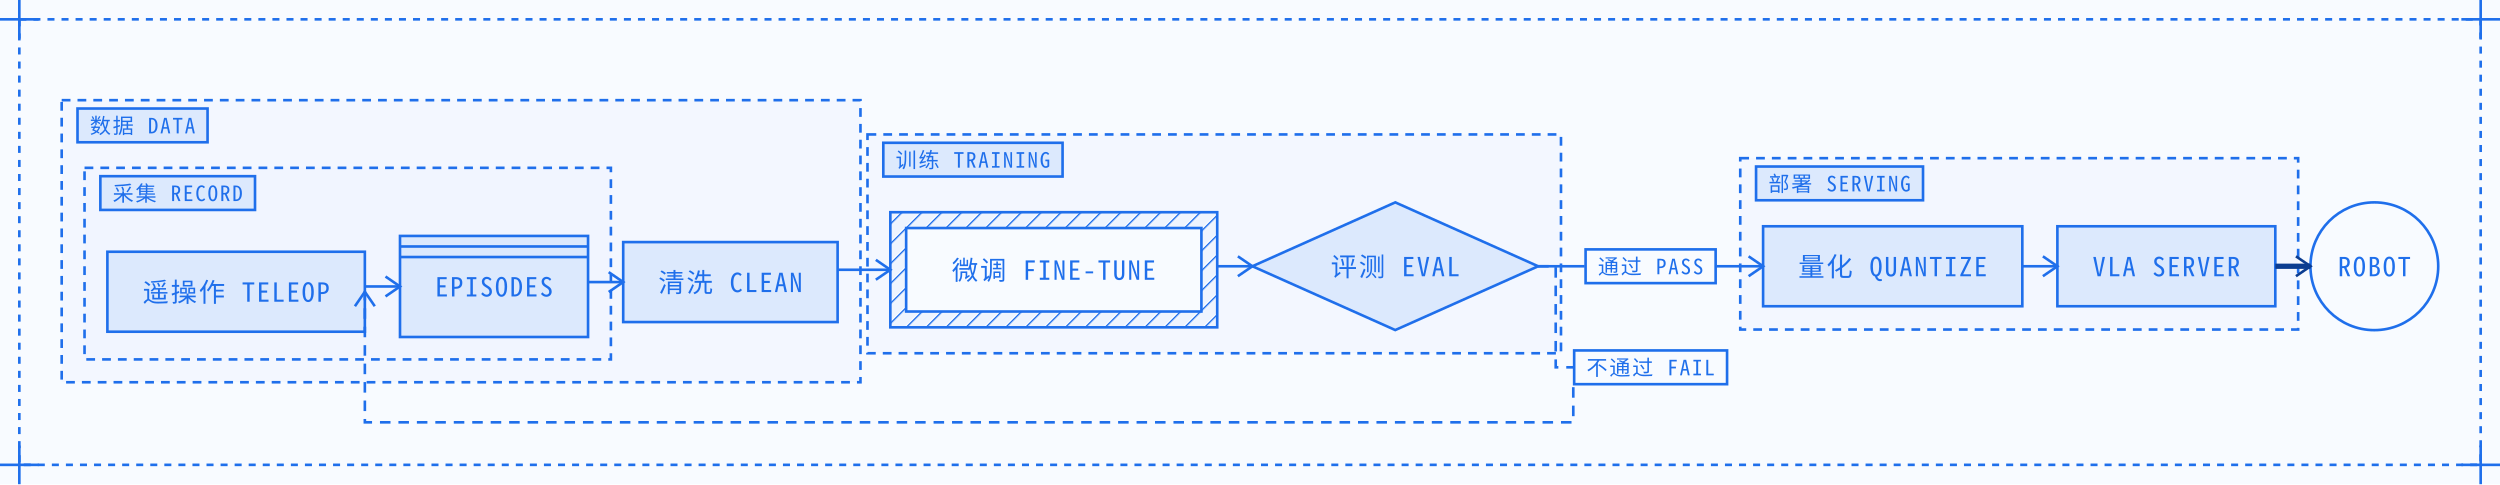
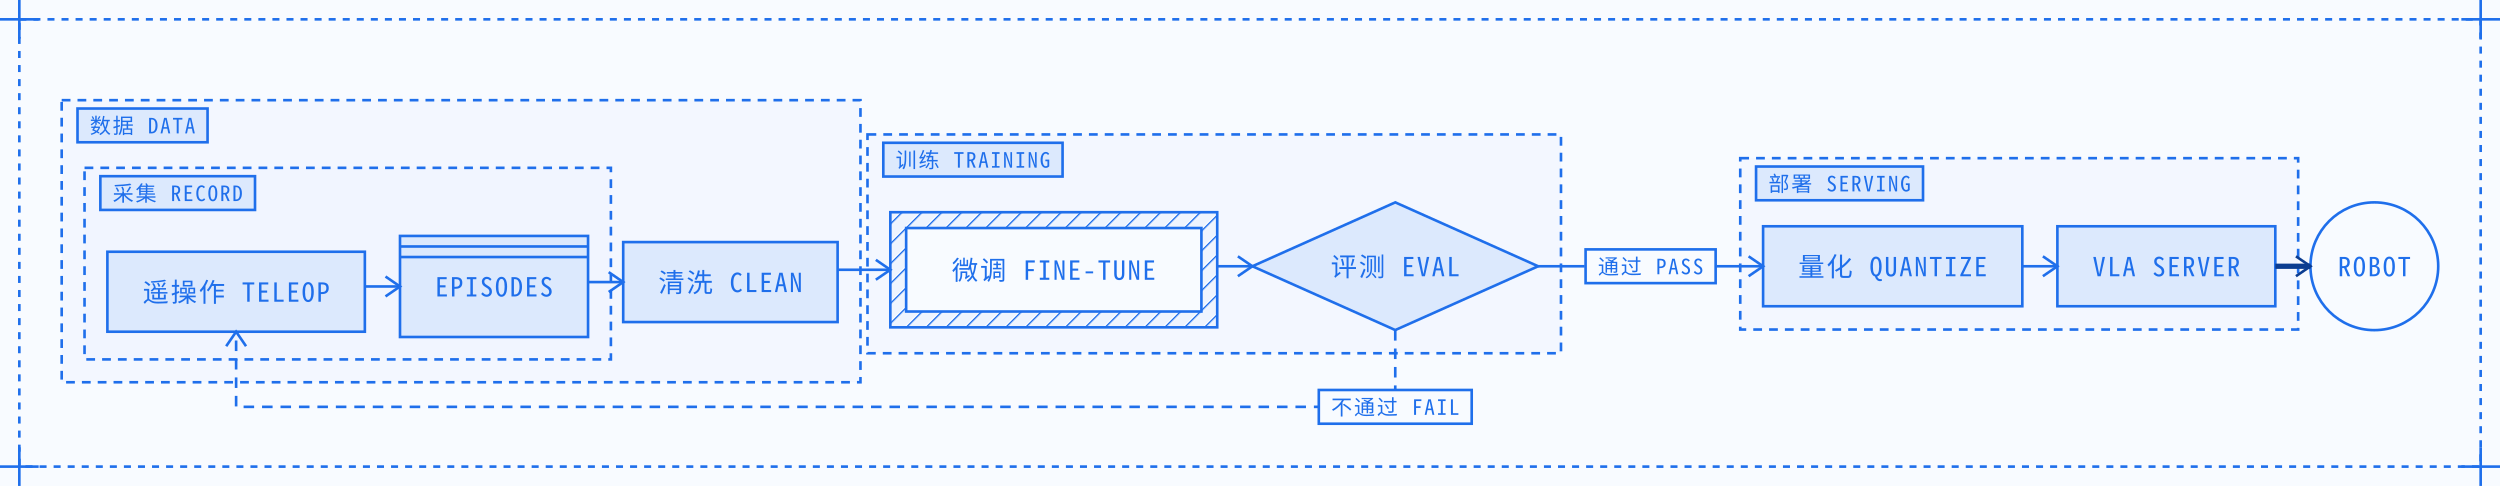
- <svg xmlns="http://www.w3.org/2000/svg" width="2845" height="551" viewBox="0 0 2845 551">
+ <svg xmlns="http://www.w3.org/2000/svg" width="2845" height="553" viewBox="0 0 2845 553">
  <defs>
    <pattern id="hatch-f2" width="16" height="16" patternUnits="userSpaceOnUse" patternTransform="rotate(45)">
      <rect width="16" height="16" fill="#EEF4FE" />
      <line x1="0" y1="0" x2="0" y2="16" stroke="#1F6FEB" stroke-width="3" />
    </pattern>
    <pattern id="dots-f2" width="14" height="14" patternUnits="userSpaceOnUse">
      <rect width="14" height="14" fill="#EEF4FE" />
      <circle cx="7" cy="7" r="2.4" fill="#1F6FEB" />
    </pattern>
  </defs>
-   <style>text{font-family:'Noto Sans Mono CJK SC'}</style>
-   <rect x="0" y="0" width="2845" height="551" fill="#F8FBFF" />
-   <rect x="22" y="22" width="2801" height="507" fill="none" stroke="#1F6FEB" stroke-width="3" stroke-dasharray="8 8" />
+   <style>svg{font-family:'Noto Sans Mono CJK SC'}</style>
+   <rect x="0" y="0" width="2845" height="553" fill="#F8FBFF" />
+   <rect x="22" y="22" width="2801" height="509" fill="none" stroke="#1F6FEB" stroke-width="3" stroke-dasharray="8 8" />
  <g stroke="#1F6FEB" stroke-width="3">
    <path d="M0,22h44M22,0v44" />
-     <path d="M0,529h44M22,507v44" />
+     <path d="M0,531h44M22,509v44" />
    <path d="M2801,22h44M2823,0v44" />
-     <path d="M2801,529h44M2823,507v44" />
+     <path d="M2801,531h44M2823,509v44" />
  </g>
  <rect x="70.2" y="114.0" width="909.0" height="321.0" fill="#EEF4FE" fill-opacity="0.55" stroke="#1F6FEB" stroke-width="3" stroke-dasharray="10 8" />
  <rect x="88.2" y="123.5" width="148.0" height="38.4" fill="#DCE9FD" stroke="#1F6FEB" stroke-width="3" />
  <text x="162.2" y="151.8" text-anchor="middle" font-size="24" letter-spacing="2" font-weight="normal" fill="#1F6FEB">数据 DATA</text>
  <rect x="987.2" y="153.0" width="789.2" height="249.0" fill="#EEF4FE" fill-opacity="0.55" stroke="#1F6FEB" stroke-width="3" stroke-dasharray="10 8" />
  <rect x="1005.2" y="162.5" width="204.0" height="38.4" fill="#DCE9FD" stroke="#1F6FEB" stroke-width="3" />
  <text x="1107.2" y="190.8" text-anchor="middle" font-size="24" letter-spacing="2" font-weight="normal" fill="#1F6FEB">训练 TRAINING</text>
  <rect x="1980.4" y="180.0" width="634.9" height="195.0" fill="#EEF4FE" fill-opacity="0.55" stroke="#1F6FEB" stroke-width="3" stroke-dasharray="10 8" />
  <rect x="1998.4" y="189.5" width="190.0" height="38.4" fill="#DCE9FD" stroke="#1F6FEB" stroke-width="3" />
  <text x="2093.4" y="217.8" text-anchor="middle" font-size="24" letter-spacing="2" font-weight="normal" fill="#1F6FEB">部署 SERVING</text>
  <rect x="96.2" y="191.0" width="599.0" height="218.0" fill="#EEF4FE" fill-opacity="0.55" stroke="#1F6FEB" stroke-width="3" stroke-dasharray="10 8" />
  <rect x="114.2" y="200.5" width="176.0" height="38.4" fill="#DCE9FD" stroke="#1F6FEB" stroke-width="3" />
  <text x="202.2" y="228.8" text-anchor="middle" font-size="24" letter-spacing="2" font-weight="normal" fill="#1F6FEB">采集 RECORD</text>
  <path d="M122.2,286.5 h293.0 v91.0 h-293.0 Z" fill="#DCE9FD" stroke="#1F6FEB" stroke-width="3" />
  <text x="268.7" y="343.4" text-anchor="middle" font-size="30" letter-spacing="2" font-weight="normal" fill="#1F6FEB">遥操作 TELEOP</text>
  <path d="M455.2,268.5 h214.0 v115.0 h-214.0 Z" fill="#DCE9FD" stroke="#1F6FEB" stroke-width="3" />
  <path d="M455.2,280.5 h214.0 M455.2,292.5 h214.0" stroke="#1F6FEB" stroke-width="3" />
  <text x="562.2" y="337.4" text-anchor="middle" font-size="30" letter-spacing="2" font-weight="normal" fill="#1F6FEB">EPISODES</text>
  <path d="M709.2,275.5 h244.0 v91.0 h-244.0 Z" fill="#DCE9FD" stroke="#1F6FEB" stroke-width="3" />
  <text x="831.2" y="332.4" text-anchor="middle" font-size="30" letter-spacing="2" font-weight="normal" fill="#1F6FEB">清洗 CLEAN</text>
  <path d="M1013.2,241.5 h372.0 v131.0 h-372.0 Z" fill="url(#hatch-f2)" stroke="#1F6FEB" stroke-width="3" />
  <rect x="1031.2" y="259.5" width="336.0" height="95.0" fill="#F8FBFF" stroke="#1F6FEB" stroke-width="3" />
  <text x="1199.2" y="318.4" text-anchor="middle" font-size="30" letter-spacing="2" font-weight="normal" fill="#1F6FEB">微调 FINE-TUNE</text>
  <path d="M1587.8,230.3 L1750.4,303.0 L1587.8,375.6 L1425.2,303.0 Z" fill="#DCE9FD" stroke="#1F6FEB" stroke-width="3" />
  <text x="1587.8" y="314.4" text-anchor="middle" font-size="30" letter-spacing="2" font-weight="normal" fill="#1F6FEB">评测 EVAL</text>
  <path d="M2006.4,257.5 h295.0 v91.0 h-295.0 Z" fill="#DCE9FD" stroke="#1F6FEB" stroke-width="3" />
  <text x="2153.9" y="314.4" text-anchor="middle" font-size="30" letter-spacing="2" font-weight="normal" fill="#1F6FEB">量化 QUANTIZE</text>
  <path d="M2341.3,257.5 h248.0 v91.0 h-248.0 Z" fill="#DCE9FD" stroke="#1F6FEB" stroke-width="3" />
  <text x="2465.3" y="314.4" text-anchor="middle" font-size="30" letter-spacing="2" font-weight="normal" fill="#1F6FEB">VLA SERVER</text>
  <circle cx="2702.0" cy="303.0" r="72.7" fill="#F8FBFF" stroke="#1F6FEB" stroke-width="3" />
  <text x="2702.0" y="314.4" text-anchor="middle" font-size="30" letter-spacing="2" font-weight="normal" fill="#1F6FEB">ROBOT</text>
  <path d="M415.2,326.0 L455.2,326.0" fill="none" stroke="#1F6FEB" stroke-width="3" stroke-linejoin="miter" />
  <path d="M438.7,337.3 L455.2,326.0 L438.7,314.7" fill="none" stroke="#1F6FEB" stroke-width="3" stroke-linejoin="miter" />
  <path d="M669.2,321.0 L709.2,321.0" fill="none" stroke="#1F6FEB" stroke-width="3" stroke-linejoin="miter" />
  <path d="M692.7,332.3 L709.2,321.0 L692.7,309.7" fill="none" stroke="#1F6FEB" stroke-width="3" stroke-linejoin="miter" />
  <path d="M953.2,307.0 L1013.2,307.0" fill="none" stroke="#1F6FEB" stroke-width="3" stroke-linejoin="miter" />
  <path d="M996.7,318.3 L1013.2,307.0 L996.7,295.7" fill="none" stroke="#1F6FEB" stroke-width="3" stroke-linejoin="miter" />
  <path d="M1385.2,303.0 L1425.2,303.0" fill="none" stroke="#1F6FEB" stroke-width="3" stroke-linejoin="miter" />
  <path d="M1408.7,314.3 L1425.2,303.0 L1408.7,291.7" fill="none" stroke="#1F6FEB" stroke-width="3" stroke-linejoin="miter" />
  <path d="M2301.4,303.0 L2341.3,303.0" fill="none" stroke="#1F6FEB" stroke-width="3" stroke-linejoin="miter" />
  <path d="M2324.8,314.3 L2341.3,303.0 L2324.8,291.7" fill="none" stroke="#1F6FEB" stroke-width="3" stroke-linejoin="miter" />
  <path d="M1750.4,303.0 L1803.4,303.0" fill="none" stroke="#1F6FEB" stroke-width="3" stroke-linejoin="miter" />
  <path d="M1953.4,303.0 L2006.4,303.0" fill="none" stroke="#1F6FEB" stroke-width="3" stroke-linejoin="miter" />
  <path d="M1989.9,314.3 L2006.4,303.0 L1989.9,291.7" fill="none" stroke="#1F6FEB" stroke-width="3" stroke-linejoin="miter" />
-   <path d="M1750.4,303.0 L1770.4,303.0 L1770.4,418.0 L1790.4,418.0" fill="none" stroke="#1F6FEB" stroke-width="3" stroke-dasharray="12 9" stroke-linejoin="miter" />
-   <path d="M1790.4,440.6 L1790.4,480.6 L415.2,480.6 L415.2,332.0" fill="none" stroke="#1F6FEB" stroke-width="3" stroke-dasharray="12 9" stroke-linejoin="miter" />
-   <path d="M426.5,348.5 L415.2,332.0 L403.9,348.5" fill="none" stroke="#1F6FEB" stroke-width="3" stroke-linejoin="miter" />
+   <path d="M1587.8,375.6 L1587.8,463.0 L268.7,463.0 L268.7,377.5" fill="none" stroke="#1F6FEB" stroke-width="3" stroke-dasharray="12 9" stroke-linejoin="miter" />
+   <path d="M280.0,394.0 L268.7,377.5 L257.4,394.0" fill="none" stroke="#1F6FEB" stroke-width="3" stroke-linejoin="miter" />
  <path d="M2589.3,303.0 L2629.3,303.0" fill="none" stroke="#0B3D91" stroke-width="6" stroke-linejoin="miter" />
  <path d="M2612.8,314.3 L2629.3,303.0 L2612.8,291.7" fill="none" stroke="#0B3D91" stroke-width="3" stroke-linejoin="miter" />
  <rect x="1804.4" y="283.8" width="148.0" height="38.4" fill="#F8FBFF" stroke="#1F6FEB" stroke-width="3" />
  <text x="1878.4" y="312.1" text-anchor="middle" font-size="24" letter-spacing="2" font-weight="normal" fill="#1F6FEB">通过 PASS</text>
-   <rect x="1791.4" y="398.8" width="174.0" height="38.4" fill="#F8FBFF" stroke="#1F6FEB" stroke-width="3" />
-   <text x="1878.4" y="427.1" text-anchor="middle" font-size="24" letter-spacing="2" font-weight="normal" fill="#1F6FEB">不通过 FAIL</text>
+   <rect x="1500.8" y="443.8" width="174.0" height="38.4" fill="#F8FBFF" stroke="#1F6FEB" stroke-width="3" />
+   <text x="1587.8" y="472.1" text-anchor="middle" font-size="24" letter-spacing="2" font-weight="normal" fill="#1F6FEB">不通过 FAIL</text>
</svg>
